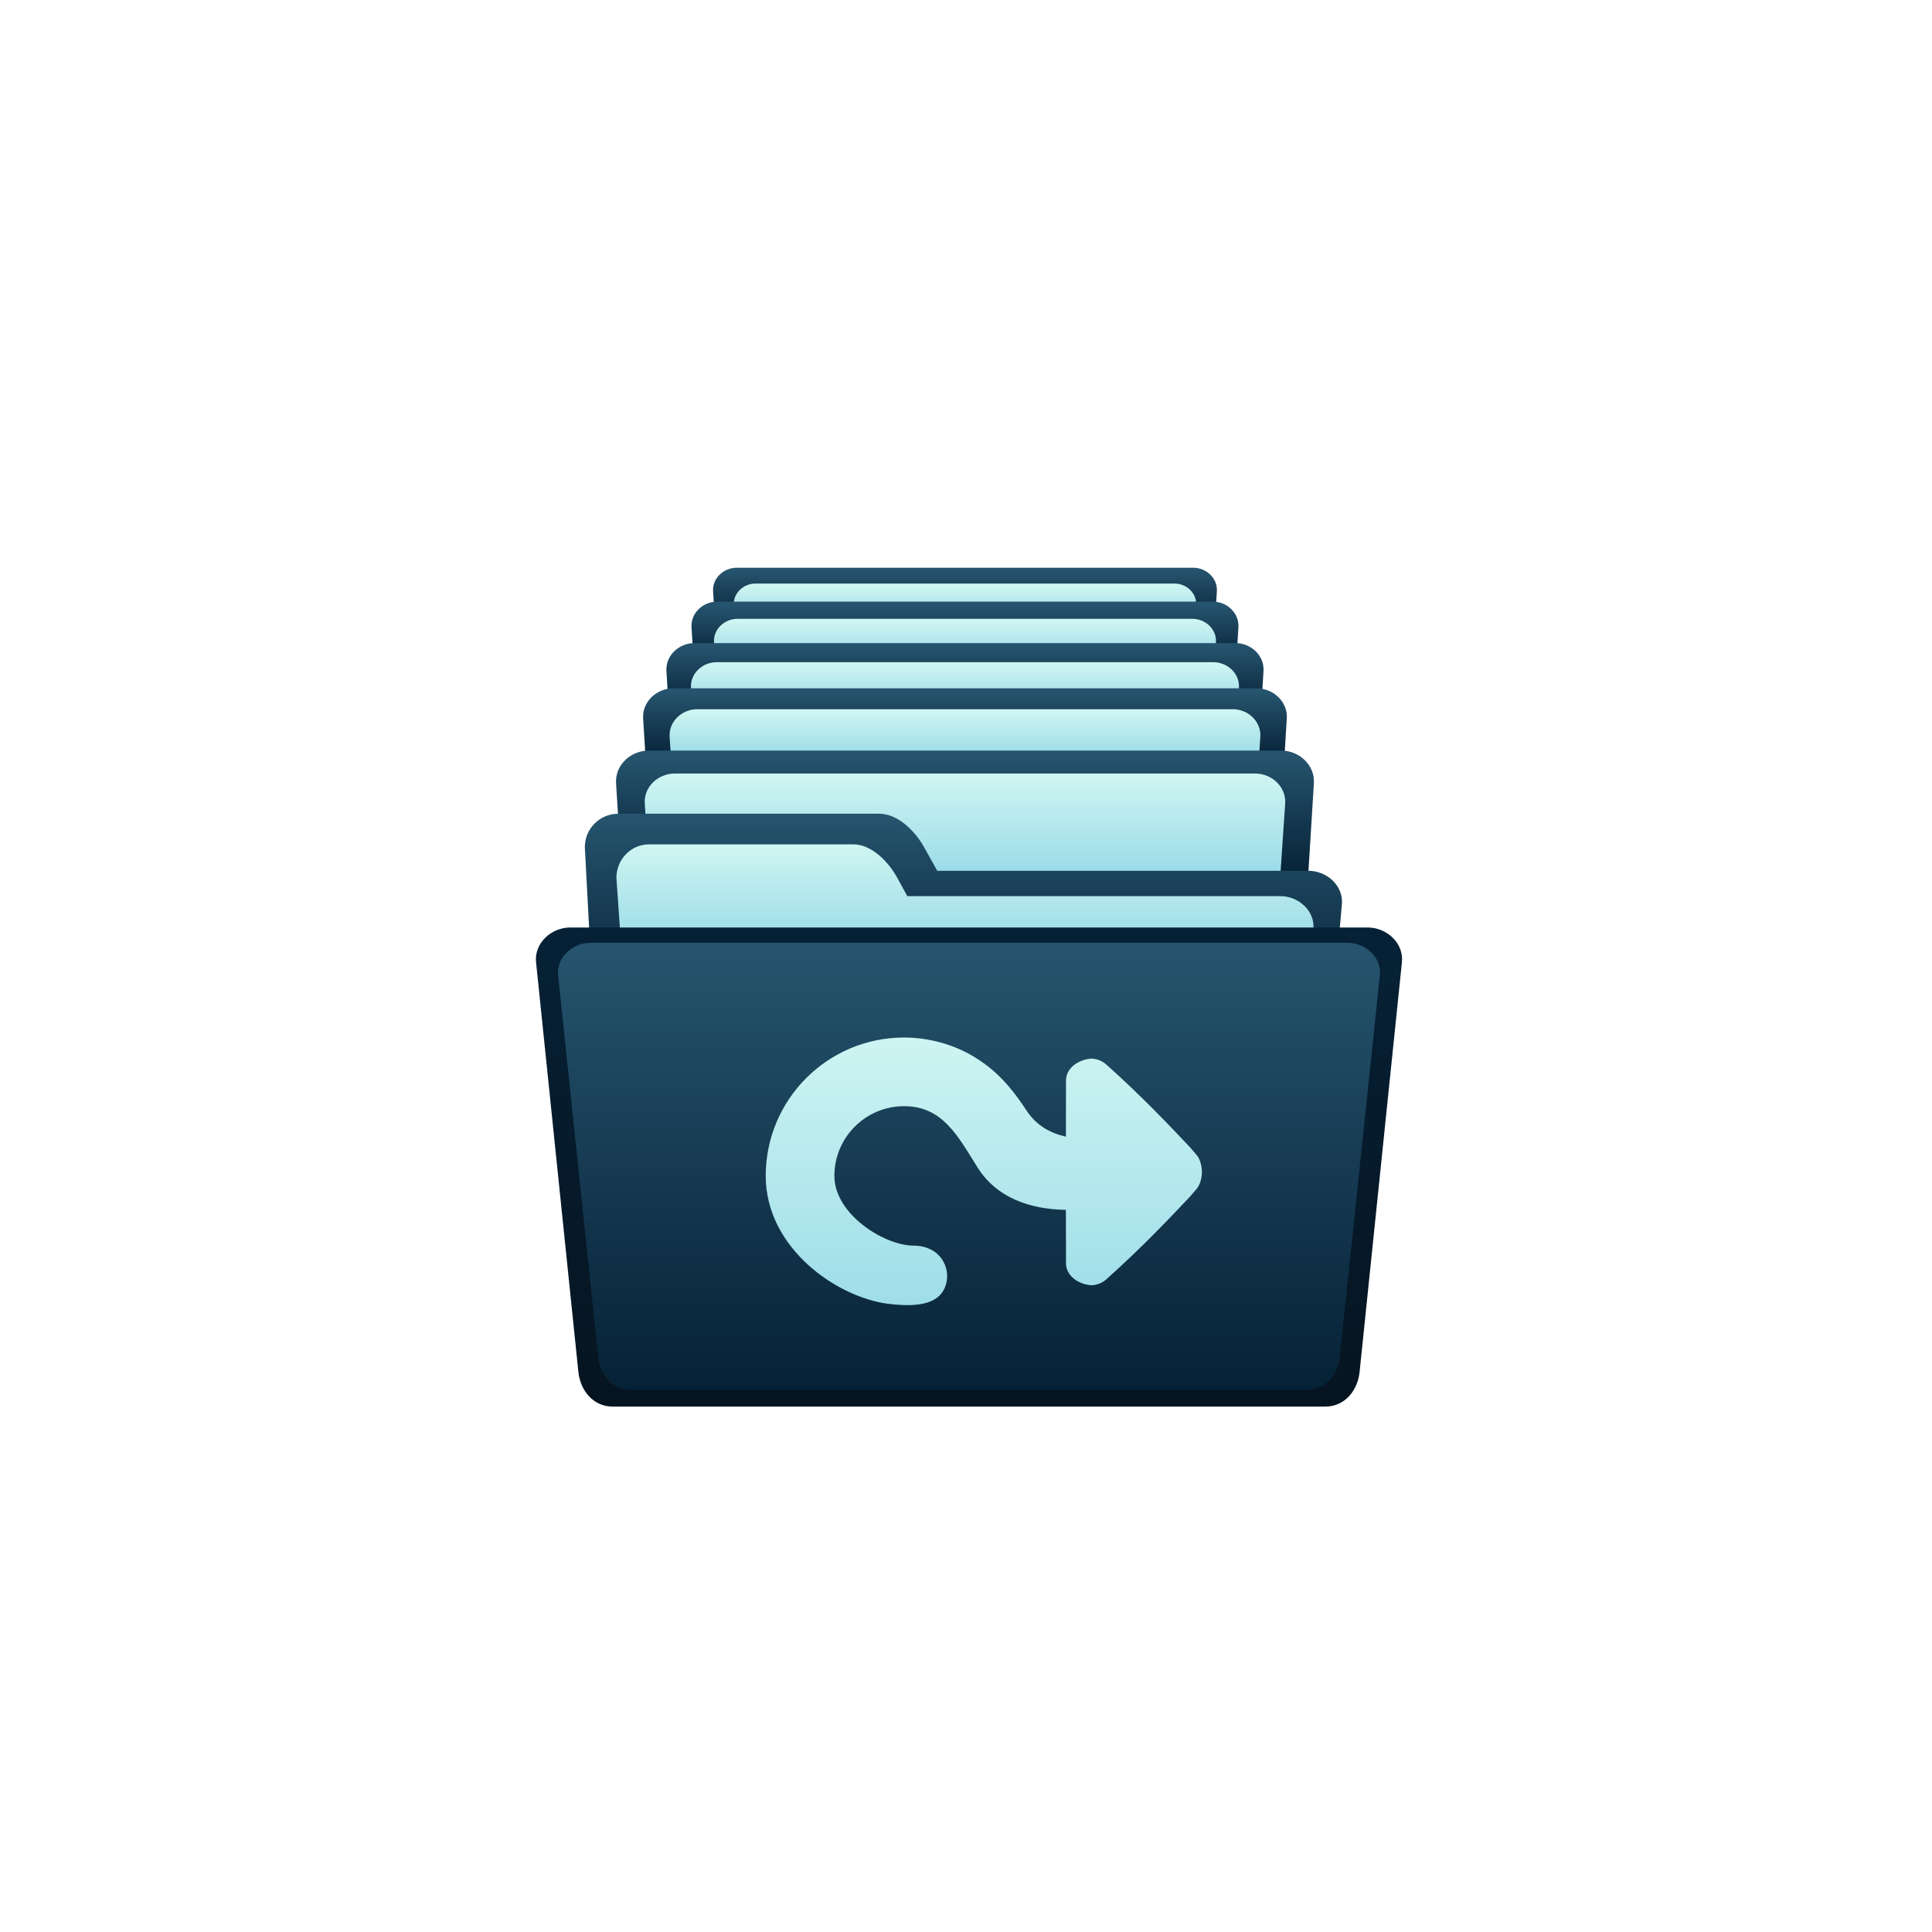
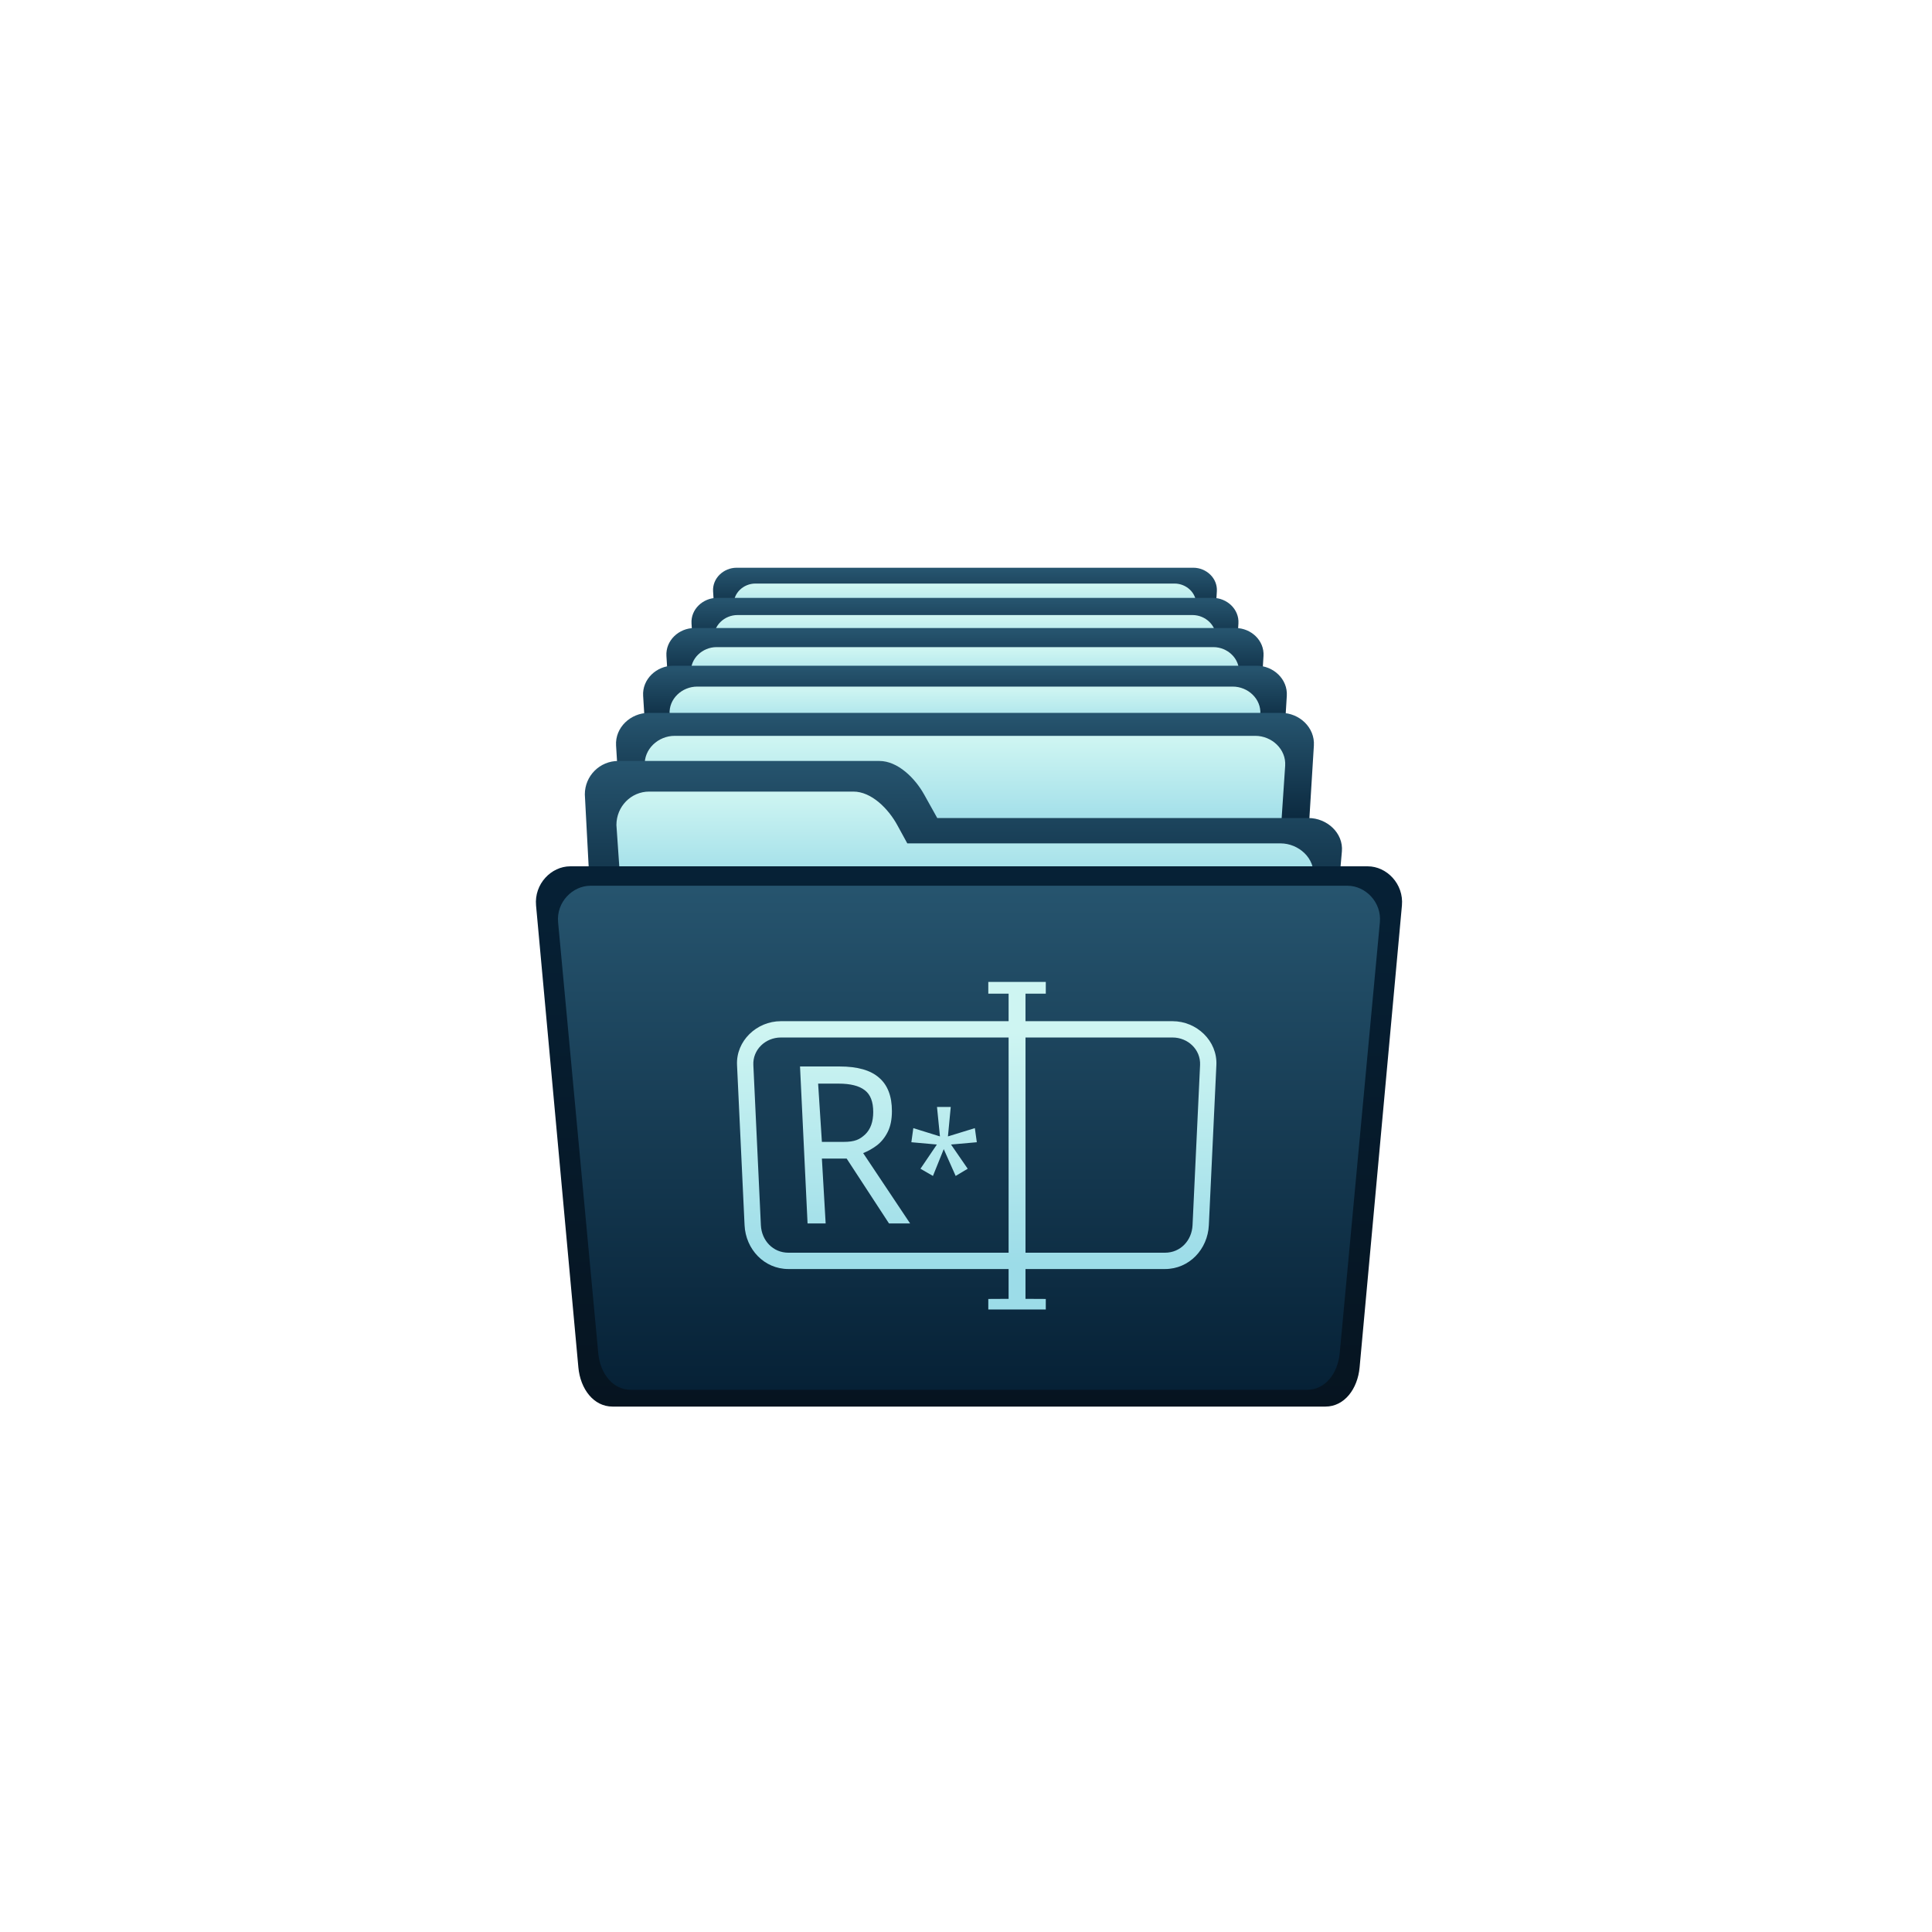
<svg xmlns="http://www.w3.org/2000/svg" xmlns:xlink="http://www.w3.org/1999/xlink" width="271.267mm" height="271.267mm" viewBox="0 0 271.267 271.267" version="1.1" id="svg1" xml:space="preserve">
  <defs id="defs1">
    <linearGradient id="linearGradient27">
      <stop style="stop-color:#062136;stop-opacity:1;" offset="0" id="stop26" />
      <stop style="stop-color:#061420;stop-opacity:1;" offset="1" id="stop27" />
    </linearGradient>
    <linearGradient id="linearGradient5">
      <stop style="stop-color:#26546e;stop-opacity:1;" offset="0" id="stop5" />
      <stop style="stop-color:#062136;stop-opacity:1;" offset="1" id="stop6" />
    </linearGradient>
    <linearGradient id="linearGradient3">
      <stop style="stop-color:#cef5f2;stop-opacity:1;" offset="0" id="stop3" />
      <stop style="stop-color:#9cdce8;stop-opacity:1;" offset="1" id="stop4" />
    </linearGradient>
-     <linearGradient xlink:href="#linearGradient3" id="linearGradient4" x1="108.01" y1="127.286" x2="108.01" y2="140.459" gradientUnits="userSpaceOnUse" gradientTransform="matrix(0.9802689,0,0,1,-46.89156,5.972354)" />
-     <linearGradient xlink:href="#linearGradient5" id="linearGradient6" x1="112.421" y1="146.261" x2="112.421" y2="210.657" gradientUnits="userSpaceOnUse" gradientTransform="matrix(0.9688198,0,0,0.9688198,-58.13732,5.557297)" />
-     <linearGradient xlink:href="#linearGradient5" id="linearGradient8" x1="59.079" y1="99.654" x2="59.079" y2="126.834" gradientUnits="userSpaceOnUse" gradientTransform="translate(-3.564202,29.15271)" />
+     <linearGradient xlink:href="#linearGradient3" id="linearGradient4" x1="108.01" y1="127.286" x2="108.01" y2="140.459" gradientUnits="userSpaceOnUse" gradientTransform="matrix(0.9802689,0,0,1,-46.89156,-1.435979)" />
+     <linearGradient xlink:href="#linearGradient5" id="linearGradient6" x1="112.421" y1="146.261" x2="112.421" y2="210.657" gradientUnits="userSpaceOnUse" gradientTransform="matrix(0.9688198,0,0,1.092545,-58.13732,-20.50115)" />
+     <linearGradient xlink:href="#linearGradient5" id="linearGradient8" x1="59.079" y1="99.654" x2="59.079" y2="126.834" gradientUnits="userSpaceOnUse" gradientTransform="translate(-3.564202,21.74437)" />
    <linearGradient xlink:href="#linearGradient3" id="linearGradient25" x1="108.5" y1="159.783" x2="108.5" y2="199.559" gradientUnits="userSpaceOnUse" />
-     <linearGradient xlink:href="#linearGradient27" id="linearGradient26" gradientUnits="userSpaceOnUse" gradientTransform="matrix(1.020821,0,0,1.03842,-67.08104,-6.743366)" x1="112.421" y1="146.261" x2="112.421" y2="210.657" />
-     <linearGradient xlink:href="#linearGradient3" id="linearGradient29" x1="104.145" y1="120.854" x2="104.145" y2="133.857" gradientUnits="userSpaceOnUse" gradientTransform="translate(0,2.645833)" />
-     <linearGradient xlink:href="#linearGradient5" id="linearGradient31" x1="103.685" y1="117.187" x2="103.685" y2="134.534" gradientUnits="userSpaceOnUse" gradientTransform="translate(0,3.175)" />
-     <linearGradient xlink:href="#linearGradient3" id="linearGradient36" gradientUnits="userSpaceOnUse" gradientTransform="matrix(0.9224081,0,0,0.9224081,8.374237,2.959455)" x1="104.145" y1="120.854" x2="104.145" y2="127.36" />
-     <linearGradient xlink:href="#linearGradient5" id="linearGradient37" gradientUnits="userSpaceOnUse" gradientTransform="matrix(0.9224081,0,0,0.9224081,8.374237,3.488621)" x1="103.685" y1="117.187" x2="103.685" y2="127.632" />
-     <linearGradient xlink:href="#linearGradient3" id="linearGradient38" gradientUnits="userSpaceOnUse" gradientTransform="matrix(0.8556546,0,0,0.8556546,15.57873,4.398771)" x1="104.145" y1="120.854" x2="104.145" y2="127.36" />
-     <linearGradient xlink:href="#linearGradient5" id="linearGradient39" gradientUnits="userSpaceOnUse" gradientTransform="matrix(0.8556546,0,0,0.8556546,15.57873,4.927937)" x1="103.685" y1="117.187" x2="103.685" y2="127.632" />
-     <linearGradient xlink:href="#linearGradient3" id="linearGradient40" gradientUnits="userSpaceOnUse" gradientTransform="matrix(0.7837662,0,0,0.7837662,23.33741,6.96643)" x1="104.145" y1="120.854" x2="104.145" y2="127.36" />
-     <linearGradient xlink:href="#linearGradient5" id="linearGradient41" gradientUnits="userSpaceOnUse" gradientTransform="matrix(0.7837662,0,0,0.7837662,23.33741,7.495597)" x1="103.685" y1="117.187" x2="103.685" y2="127.632" />
+     <linearGradient xlink:href="#linearGradient27" id="linearGradient26" gradientUnits="userSpaceOnUse" gradientTransform="matrix(1.020821,0,0,1.171034,-67.08104,-34.67444)" x1="112.421" y1="146.261" x2="112.421" y2="210.657" />
+     <linearGradient xlink:href="#linearGradient3" id="linearGradient29" x1="104.145" y1="120.854" x2="104.145" y2="133.857" gradientUnits="userSpaceOnUse" gradientTransform="translate(0,-2.645833)" />
+     <linearGradient xlink:href="#linearGradient5" id="linearGradient31" x1="103.685" y1="117.187" x2="103.685" y2="134.534" gradientUnits="userSpaceOnUse" gradientTransform="translate(0,-2.116667)" />
+     <linearGradient xlink:href="#linearGradient3" id="linearGradient36" gradientUnits="userSpaceOnUse" gradientTransform="matrix(0.9224081,0,0,0.9224081,8.374237,-0.2155453)" x1="104.145" y1="120.854" x2="104.145" y2="127.36" />
+     <linearGradient xlink:href="#linearGradient5" id="linearGradient37" gradientUnits="userSpaceOnUse" gradientTransform="matrix(0.9224081,0,0,0.9224081,8.374237,0.3136214)" x1="103.685" y1="117.187" x2="103.685" y2="127.632" />
+     <linearGradient xlink:href="#linearGradient3" id="linearGradient38" gradientUnits="userSpaceOnUse" gradientTransform="matrix(0.8556546,0,0,0.8556546,15.57873,2.282104)" x1="104.145" y1="120.854" x2="104.145" y2="127.36" />
+     <linearGradient xlink:href="#linearGradient5" id="linearGradient39" gradientUnits="userSpaceOnUse" gradientTransform="matrix(0.8556546,0,0,0.8556546,15.57873,2.811271)" x1="103.685" y1="117.187" x2="103.685" y2="127.632" />
+     <linearGradient xlink:href="#linearGradient3" id="linearGradient40" gradientUnits="userSpaceOnUse" gradientTransform="matrix(0.7837662,0,0,0.7837662,23.33741,6.437263)" x1="104.145" y1="120.854" x2="104.145" y2="127.36" />
+     <linearGradient xlink:href="#linearGradient5" id="linearGradient41" gradientUnits="userSpaceOnUse" gradientTransform="matrix(0.7837662,0,0,0.7837662,23.33741,6.96643)" x1="103.685" y1="117.187" x2="103.685" y2="127.632" />
    <linearGradient xlink:href="#linearGradient3" id="linearGradient45" gradientUnits="userSpaceOnUse" gradientTransform="matrix(0.7219193,0,0,0.7219193,30.01234,9.462463)" x1="104.145" y1="120.854" x2="104.145" y2="127.36" />
    <linearGradient xlink:href="#linearGradient5" id="linearGradient46" gradientUnits="userSpaceOnUse" gradientTransform="matrix(0.7219193,0,0,0.7219193,30.01234,9.949873)" x1="103.685" y1="117.187" x2="103.685" y2="127.632" />
+     <linearGradient xlink:href="#linearGradient3" id="linearGradient32" gradientUnits="userSpaceOnUse" x1="105.744" y1="165.245" x2="105.744" y2="193.791" gradientTransform="matrix(1.145132,0,0,1.145132,-15.90274,-29.89997)" />
  </defs>
  <g id="layer1" transform="translate(27.56254,-14.47502)">
    <g id="g12">
      <path id="path44" style="fill:url(#linearGradient46);stroke-width:0.193" d="m 75.867,94.189 h 64.119 c 1.832,0 3.42,1.478 3.307,3.307 l -0.764,12.36 c -0.113,1.829 -1.475,3.307 -3.307,3.307 H 76.631 c -1.832,0 -3.194,-1.478 -3.307,-3.307 L 72.561,97.496 c -0.113,-1.829 1.475,-3.307 3.307,-3.307 z" />
      <path id="path45" style="fill:url(#linearGradient45);stroke-width:0.177" d="m 78.505,96.409 h 58.843 c 1.681,0 3.148,1.357 3.035,3.035 l -0.764,11.343 c -0.113,1.677 -1.354,3.035 -3.035,3.035 H 79.269 c -1.681,0 -2.922,-1.357 -3.035,-3.035 L 75.47,99.444 c -0.113,-1.677 1.354,-3.035 3.035,-3.035 z" />
-       <path id="path39" style="fill:url(#linearGradient41);stroke-width:0.21" d="M 73.121,98.951 H 142.732 c 1.989,0 3.713,1.605 3.59,3.59 l -0.829,13.419 c -0.123,1.985 -1.601,3.59 -3.59,3.59 H 73.95 c -1.989,0 -3.467,-1.605 -3.59,-3.59 l -0.829,-13.419 c -0.123,-1.985 1.601,-3.59 3.59,-3.59 z" />
-       <path id="path40" style="fill:url(#linearGradient40);stroke-width:0.192" d="m 75.985,101.361 h 63.884 c 1.825,0 3.417,1.474 3.295,3.295 l -0.829,12.315 c -0.123,1.821 -1.469,3.295 -3.295,3.295 H 76.814 c -1.825,0 -3.172,-1.474 -3.295,-3.295 L 72.69,104.656 c -0.123,-1.821 1.469,-3.295 3.295,-3.295 z" />
-       <path id="path37" style="fill:url(#linearGradient39);stroke-width:0.229" d="m 69.928,104.772 h 75.996 c 2.171,0 4.053,1.752 3.919,3.919 l -0.906,14.65 c -0.134,2.167 -1.748,3.919 -3.919,3.919 H 70.834 c -2.171,0 -3.786,-1.752 -3.919,-3.919 l -0.906,-14.65 c -0.134,-2.167 1.748,-3.919 3.919,-3.919 z" />
-       <path id="path38" style="fill:url(#linearGradient38);stroke-width:0.21" d="m 73.055,107.452 h 69.744 c 1.993,0 3.731,1.609 3.597,3.597 l -0.906,13.445 c -0.134,1.988 -1.604,3.597 -3.597,3.597 H 73.96 c -1.993,0 -3.463,-1.609 -3.597,-3.597 l -0.906,-13.445 c -0.134,-1.988 1.604,-3.597 3.597,-3.597 z" />
-       <path id="path33" style="fill:url(#linearGradient37);stroke-width:0.247" d="m 66.964,111.122 h 81.925 c 2.341,0 4.37,1.889 4.225,4.225 l -0.976,15.793 c -0.144,2.336 -1.884,4.225 -4.225,4.225 H 67.94 c -2.341,0 -4.081,-1.889 -4.225,-4.225 l -0.976,-15.793 c -0.144,-2.336 1.884,-4.225 4.225,-4.225 z" />
-       <path id="path34" style="fill:url(#linearGradient36);stroke-width:0.226" d="m 70.334,114.052 h 75.185 c 2.148,0 4.022,1.734 3.878,3.878 l -0.976,14.493 c -0.144,2.143 -1.729,3.878 -3.878,3.878 H 71.311 c -2.148,0 -3.733,-1.734 -3.878,-3.878 L 66.457,117.93 c -0.144,-2.143 1.729,-3.878 3.878,-3.878 z" />
-       <path id="rect27" style="fill:url(#linearGradient31);stroke-width:0.268" d="m 63.518,119.863 h 88.817 c 2.538,0 4.737,2.048 4.581,4.581 l -1.058,17.121 c -0.157,2.533 -2.043,4.581 -4.581,4.581 H 64.577 c -2.538,0 -4.424,-2.048 -4.581,-4.581 l -1.058,-17.121 c -0.157,-2.533 2.043,-4.581 4.581,-4.581 z" />
-       <path id="rect28" style="fill:url(#linearGradient29);stroke-width:0.246" d="m 67.172,123.084 h 81.509 c 2.329,0 4.36,1.88 4.204,4.204 l -1.058,15.713 c -0.157,2.324 -1.875,4.204 -4.204,4.204 H 68.231 c -2.329,0 -4.047,-1.88 -4.204,-4.204 L 62.968,127.287 c -0.157,-2.324 1.875,-4.204 4.204,-4.204 z" />
-       <path id="rect3-0" style="fill:url(#linearGradient8);stroke-width:0.265" d="m 59.249,128.728 c -2.602,0 -4.697,2.095 -4.697,4.697 l 1.058,19.922 H 113.298 l -0.05,-0.09 c 7.572,-3.081 46.542,0.066 46.542,0.066 l 1.058,-11.884 c 0.231,-2.592 -2.095,-4.697 -4.697,-4.697 H 104.035 l -1.849,-3.316 c -1.268,-2.273 -3.682,-4.697 -6.284,-4.697 z" />
-       <path id="rect3" style="fill:url(#linearGradient4);stroke-width:0.262" d="m 63.591,133.028 c -2.551,0 -4.604,2.095 -4.604,4.697 l 1.05,15.159 95.751,1.205 1.05,-9.091 c 0.299,-2.585 -2.054,-4.697 -4.605,-4.697 H 99.829 l -1.41,-2.576 c -1.244,-2.272 -3.61,-4.697 -6.161,-4.697 z" />
-       <path id="path25" style="fill:url(#linearGradient26);stroke-width:0.272" d="M 52.498,144.703 H 164.483 c 2.656,0 5.073,2.19 4.795,4.878 l -5.942,57.51 c -0.278,2.687 -2.139,4.878 -4.795,4.878 H 58.44 c -2.656,0 -4.517,-2.19 -4.795,-4.878 l -5.942,-57.51 c -0.278,-2.687 2.139,-4.878 4.795,-4.878 z" />
-       <path id="rect2" style="fill:url(#linearGradient6);stroke-width:0.256" d="M 55.35,146.853 H 161.63 c 2.521,0 4.814,2.043 4.551,4.551 l -5.639,53.655 c -0.264,2.507 -2.03,4.551 -4.551,4.551 H 60.989 c -2.521,0 -4.287,-2.043 -4.551,-4.551 l -5.639,-53.655 c -0.264,-2.507 2.03,-4.551 4.551,-4.551 z" />
+       <path id="path39" style="fill:url(#linearGradient41);stroke-width:0.21" d="M 73.121,98.422 H 142.732 c 1.989,0 3.713,1.605 3.59,3.59 l -0.829,13.419 c -0.123,1.985 -1.601,3.59 -3.59,3.59 H 73.95 c -1.989,0 -3.467,-1.605 -3.59,-3.59 l -0.829,-13.419 c -0.123,-1.985 1.601,-3.59 3.59,-3.59 z" />
+       <path id="path40" style="fill:url(#linearGradient40);stroke-width:0.192" d="m 75.985,100.832 h 63.884 c 1.825,0 3.417,1.474 3.295,3.295 l -0.829,12.315 c -0.123,1.821 -1.469,3.295 -3.295,3.295 H 76.814 c -1.825,0 -3.172,-1.474 -3.295,-3.295 l -0.829,-12.315 c -0.123,-1.821 1.469,-3.295 3.295,-3.295 z" />
+       <path id="path37" style="fill:url(#linearGradient39);stroke-width:0.229" d="m 69.928,102.656 h 75.996 c 2.171,0 4.053,1.752 3.919,3.919 l -0.906,14.65 c -0.134,2.167 -1.748,3.919 -3.919,3.919 H 70.834 c -2.171,0 -3.786,-1.752 -3.919,-3.919 l -0.906,-14.65 c -0.134,-2.167 1.748,-3.919 3.919,-3.919 z" />
+       <path id="path38" style="fill:url(#linearGradient38);stroke-width:0.21" d="m 73.055,105.335 h 69.744 c 1.993,0 3.731,1.609 3.597,3.597 l -0.906,13.445 c -0.134,1.988 -1.604,3.597 -3.597,3.597 H 73.96 c -1.993,0 -3.463,-1.609 -3.597,-3.597 l -0.906,-13.445 c -0.134,-1.988 1.604,-3.597 3.597,-3.597 z" />
+       <path id="path33" style="fill:url(#linearGradient37);stroke-width:0.247" d="m 66.964,107.947 h 81.925 c 2.341,0 4.37,1.889 4.225,4.225 l -0.976,15.793 c -0.144,2.336 -1.884,4.225 -4.225,4.225 H 67.94 c -2.341,0 -4.081,-1.889 -4.225,-4.225 l -0.976,-15.793 c -0.144,-2.336 1.884,-4.225 4.225,-4.225 z" />
+       <path id="path34" style="fill:url(#linearGradient36);stroke-width:0.226" d="m 70.334,110.877 h 75.185 c 2.148,0 4.022,1.734 3.878,3.878 l -0.976,14.493 c -0.144,2.143 -1.729,3.878 -3.878,3.878 H 71.311 c -2.148,0 -3.733,-1.734 -3.878,-3.878 L 66.457,114.755 c -0.144,-2.143 1.729,-3.878 3.878,-3.878 z" />
+       <path id="rect27" style="fill:url(#linearGradient31);stroke-width:0.268" d="m 63.518,114.571 h 88.817 c 2.538,0 4.737,2.048 4.581,4.581 l -1.058,17.121 c -0.157,2.533 -2.043,4.581 -4.581,4.581 H 64.577 c -2.538,0 -4.424,-2.048 -4.581,-4.581 l -1.058,-17.121 c -0.157,-2.533 2.043,-4.581 4.581,-4.581 z" />
+       <path id="rect28" style="fill:url(#linearGradient29);stroke-width:0.246" d="m 67.172,117.792 h 81.509 c 2.329,0 4.36,1.88 4.204,4.204 l -1.058,15.713 c -0.157,2.324 -1.875,4.204 -4.204,4.204 H 68.231 c -2.329,0 -4.047,-1.88 -4.204,-4.204 L 62.968,121.996 c -0.157,-2.324 1.875,-4.204 4.204,-4.204 z" />
+       <path id="rect3-0" style="fill:url(#linearGradient8);stroke-width:0.265" d="m 59.249,121.319 c -2.602,0 -4.697,2.095 -4.697,4.697 l 1.058,19.922 H 113.298 l -0.05,-0.09 c 7.572,-3.081 46.542,0.066 46.542,0.066 l 1.058,-11.884 c 0.231,-2.592 -2.095,-4.697 -4.697,-4.697 H 104.035 l -1.849,-3.316 c -1.268,-2.273 -3.682,-4.697 -6.284,-4.697 z" />
+       <path id="rect3" style="fill:url(#linearGradient4);stroke-width:0.262" d="m 63.591,125.619 c -2.551,0 -4.604,2.095 -4.604,4.697 l 1.05,15.159 95.751,1.205 1.05,-9.091 c 0.299,-2.585 -2.054,-4.697 -4.605,-4.697 H 99.829 L 98.419,130.316 c -1.244,-2.272 -3.61,-4.697 -6.161,-4.697 z" />
      <path id="circle15-1" style="fill:#e6e6e6;fill-opacity:1;stroke-width:0.406" d="M 105.817 170.662 A 15.032 15.032 0 0 1 105.782 169.992 A 15.032 15.032 0 0 0 105.776 170.075 A 15.032 15.032 0 0 0 105.817 170.662 z " />
-       <path id="path23" style="fill:url(#linearGradient25);stroke-width:0.406" d="m 99.382,160.149 v 5.2e-4 c -10.732,5e-5 -19.432,8.7 -19.432,19.432 0.02,10.253 10.135,17.072 17.175,17.954 4.445,0.557 7.412,-0.037 8.161,-2.816 0.613,-2.274 -0.797,-5.329 -4.616,-5.351 -4.071,-0.023 -11.077,-4.397 -11.079,-9.788 3e-5,-5.407 4.383,-9.79 9.79,-9.79 5.407,3e-5 7.553,4.202 10.285,8.565 2.686,4.288 7.366,5.919 12.434,5.992 l 0.01,7.503 c 0.002,1.791 1.804,2.989 3.609,3.086 0.736,-0.044 1.466,-0.304 2.059,-0.837 5.106,-4.578 8.707,-8.401 11.726,-11.592 0.306,-0.354 0.613,-0.706 0.92,-1.069 0.502,-0.592 0.761,-1.501 0.774,-2.415 -0.013,-0.914 -0.272,-1.823 -0.774,-2.415 -0.308,-0.363 -0.614,-0.715 -0.92,-1.069 -3.02,-3.19 -6.62,-7.013 -11.726,-11.592 -0.594,-0.532 -1.323,-0.793 -2.059,-0.837 -1.804,0.096 -3.606,1.294 -3.609,3.086 l -0.01,7.878 c -2.268,-0.525 -4.167,-1.585 -5.559,-3.712 -2.507,-3.829 -4.663,-5.903 -7.465,-7.578 -2.801,-1.675 -6.214,-2.623 -9.695,-2.636 z" />
+       <path id="path23" style="display:none;fill:url(#linearGradient25);stroke-width:0.406" d="m 99.382,160.149 v 5.2e-4 c -10.732,5e-5 -19.432,8.7 -19.432,19.432 0.02,10.253 10.135,17.072 17.175,17.954 4.445,0.557 7.412,-0.037 8.161,-2.816 0.613,-2.274 -0.797,-5.329 -4.616,-5.351 -4.071,-0.023 -11.077,-4.397 -11.079,-9.788 3e-5,-5.407 4.383,-9.79 9.79,-9.79 5.407,3e-5 7.553,4.202 10.285,8.565 2.686,4.288 7.366,5.919 12.434,5.992 l 0.01,7.503 c 0.002,1.791 1.804,2.989 3.609,3.086 0.736,-0.044 1.466,-0.304 2.059,-0.837 5.106,-4.578 8.707,-8.401 11.726,-11.592 0.306,-0.354 0.613,-0.706 0.92,-1.069 0.502,-0.592 0.761,-1.501 0.774,-2.415 -0.013,-0.914 -0.272,-1.823 -0.774,-2.415 -0.308,-0.363 -0.614,-0.715 -0.92,-1.069 -3.02,-3.19 -6.62,-7.013 -11.726,-11.592 -0.594,-0.532 -1.323,-0.793 -2.059,-0.837 -1.804,0.096 -3.606,1.294 -3.609,3.086 l -0.01,7.878 c -2.268,-0.525 -4.167,-1.585 -5.559,-3.712 -2.507,-3.829 -4.663,-5.903 -7.465,-7.578 -2.801,-1.675 -6.214,-2.623 -9.695,-2.636 z" />
      <path style="fill:#000000" id="path41" />
+       <path id="path25" style="fill:url(#linearGradient26);stroke-width:0.289" d="M 52.498,136.113 H 164.483 c 2.656,0 5.073,2.47 4.795,5.501 l -5.942,64.854 c -0.278,3.031 -2.139,5.501 -4.795,5.501 H 58.44 c -2.656,0 -4.517,-2.47 -4.795,-5.501 l -5.942,-64.854 c -0.278,-3.031 2.139,-5.501 4.795,-5.501 z" />
+       <path id="rect2" style="fill:url(#linearGradient6);stroke-width:0.272" d="M 55.35,138.839 H 161.63 c 2.521,0 4.814,2.304 4.551,5.132 l -5.639,60.507 c -0.264,2.827 -2.03,5.132 -4.551,5.132 H 60.989 c -2.521,0 -4.287,-2.304 -4.551,-5.132 l -5.639,-60.507 c -0.264,-2.827 2.03,-5.132 4.551,-5.132 z" />
+       <path id="path11" style="color:#000000;fill:url(#linearGradient32);fill-opacity:1;stroke-width:1.145;-inkscape-stroke:none" d="m 111.203,152.346 v 1.65 l 2.85,5.1e-4 v 3.861 H 82.075 c -3.389,0 -6.312,2.768 -6.153,6.153 l 1.058,22.492 c 0.159,3.385 2.764,6.153 6.153,6.153 h 30.919 v 4.188 l -2.85,0.015 v 1.479 h 8.072 v -1.479 l -2.85,-0.015 v -4.188 h 19.593 c 3.389,0 5.992,-2.768 6.151,-6.153 l 1.058,-22.492 c 0.159,-3.385 -2.762,-6.153 -6.151,-6.153 h -20.651 v -3.862 h 2.85 v -1.65 z m -29.127,7.802 h 31.977 v 30.216 H 83.134 c -2.159,0 -3.761,-1.705 -3.863,-3.862 l -1.058,-22.492 c -0.102,-2.157 1.703,-3.862 3.863,-3.862 z m 34.349,0 h 20.651 c 2.159,0 3.962,1.705 3.861,3.862 l -1.058,22.492 c -0.102,2.157 -1.701,3.862 -3.861,3.862 h -19.593 z m -31.658,4.068 1.058,22.041 h 2.541 l -0.529,-9.106 h 3.48 l 5.943,9.106 h 2.965 l -6.593,-9.878 c 0.678,-0.268 1.318,-0.628 1.92,-1.081 0.621,-0.473 1.129,-1.101 1.524,-1.883 0.395,-0.782 0.593,-1.759 0.593,-2.932 0,-2.099 -0.602,-3.664 -1.807,-4.693 -1.186,-1.05 -3.031,-1.574 -5.535,-1.574 z m 2.541,2.408 h 2.88 c 1.657,0 2.88,0.309 3.671,0.926 0.791,0.597 1.186,1.616 1.186,3.057 0,1.379 -0.377,2.428 -1.13,3.149 -0.753,0.7 -1.419,1.049 -3.057,1.049 H 87.837 Z m 16.692,3.279 0.413,4.132 -3.739,-1.162 -0.275,1.98 3.582,0.322 -2.303,3.4 1.752,1.011 1.516,-3.765 1.673,3.765 1.692,-1.011 -2.342,-3.4 3.621,-0.322 -0.276,-1.98 -3.779,1.162 0.394,-4.132 z" />
    </g>
  </g>
</svg>
